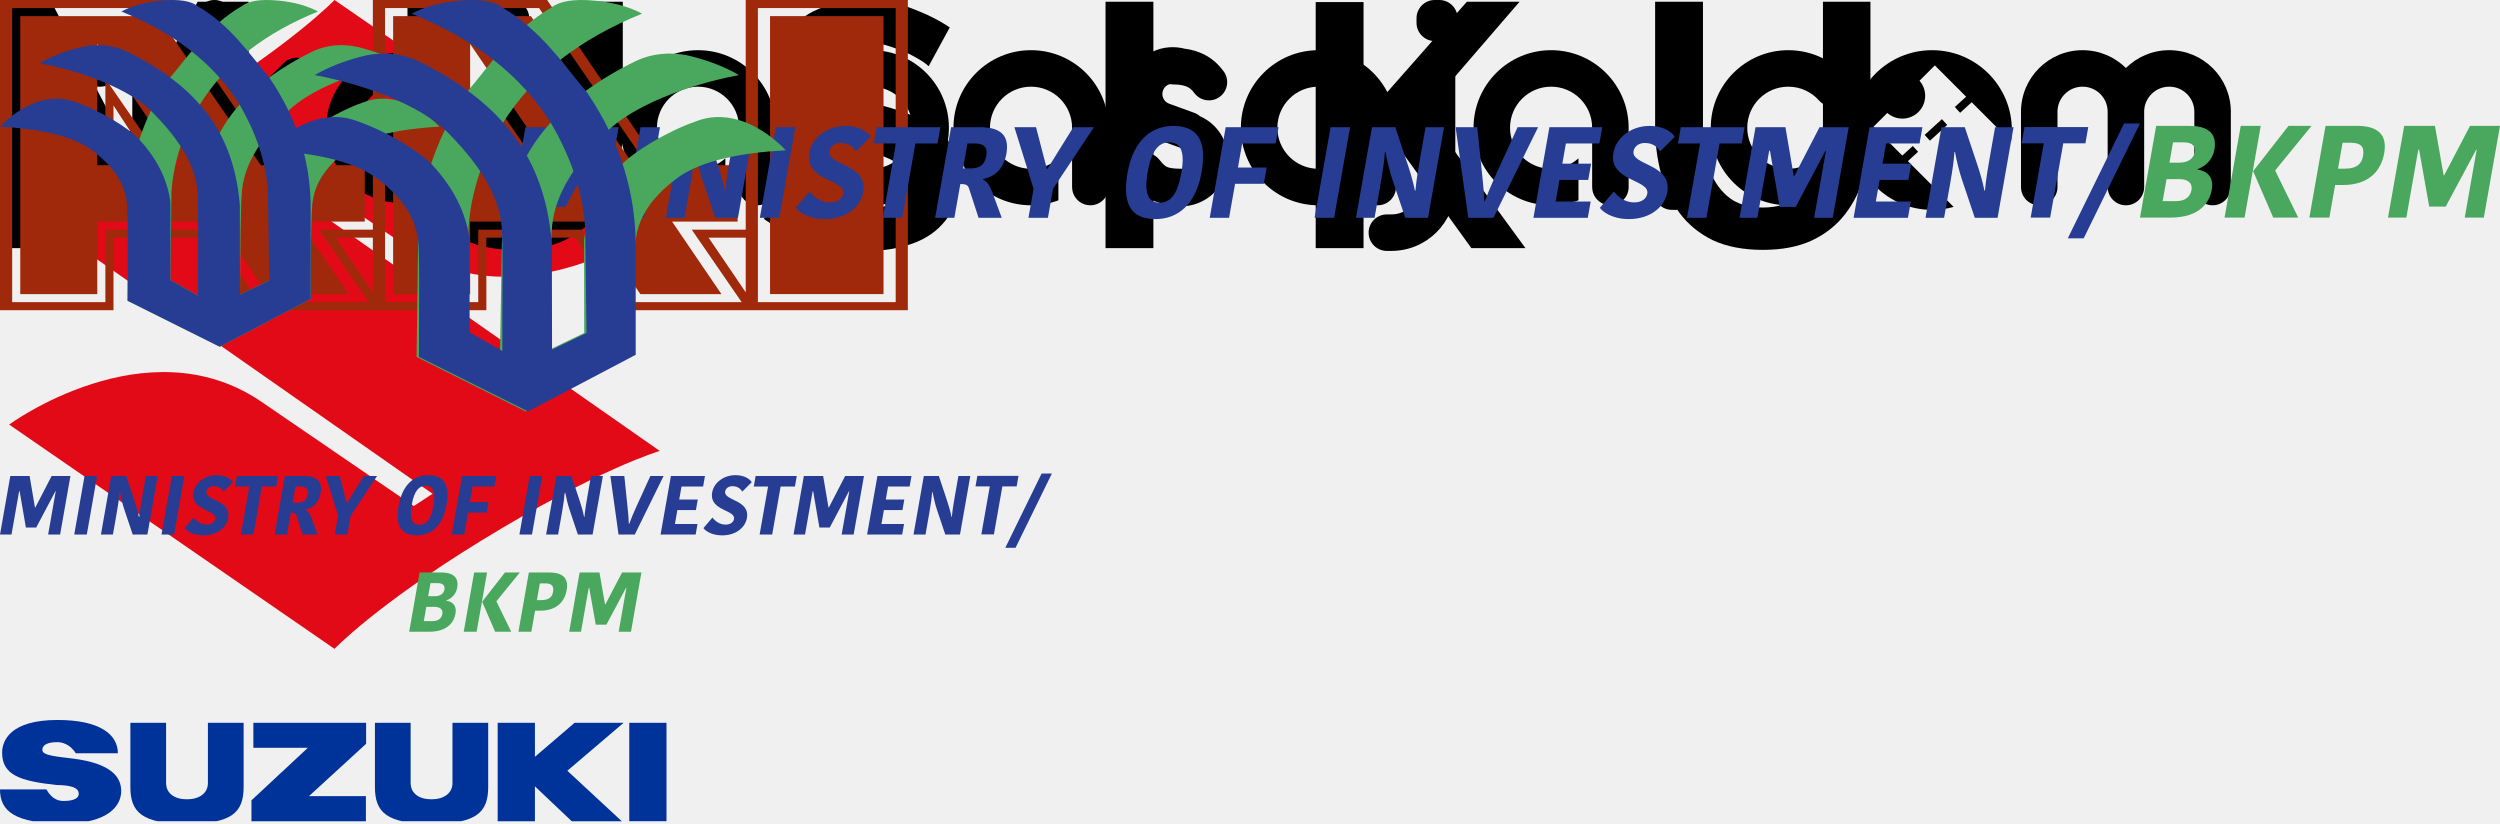
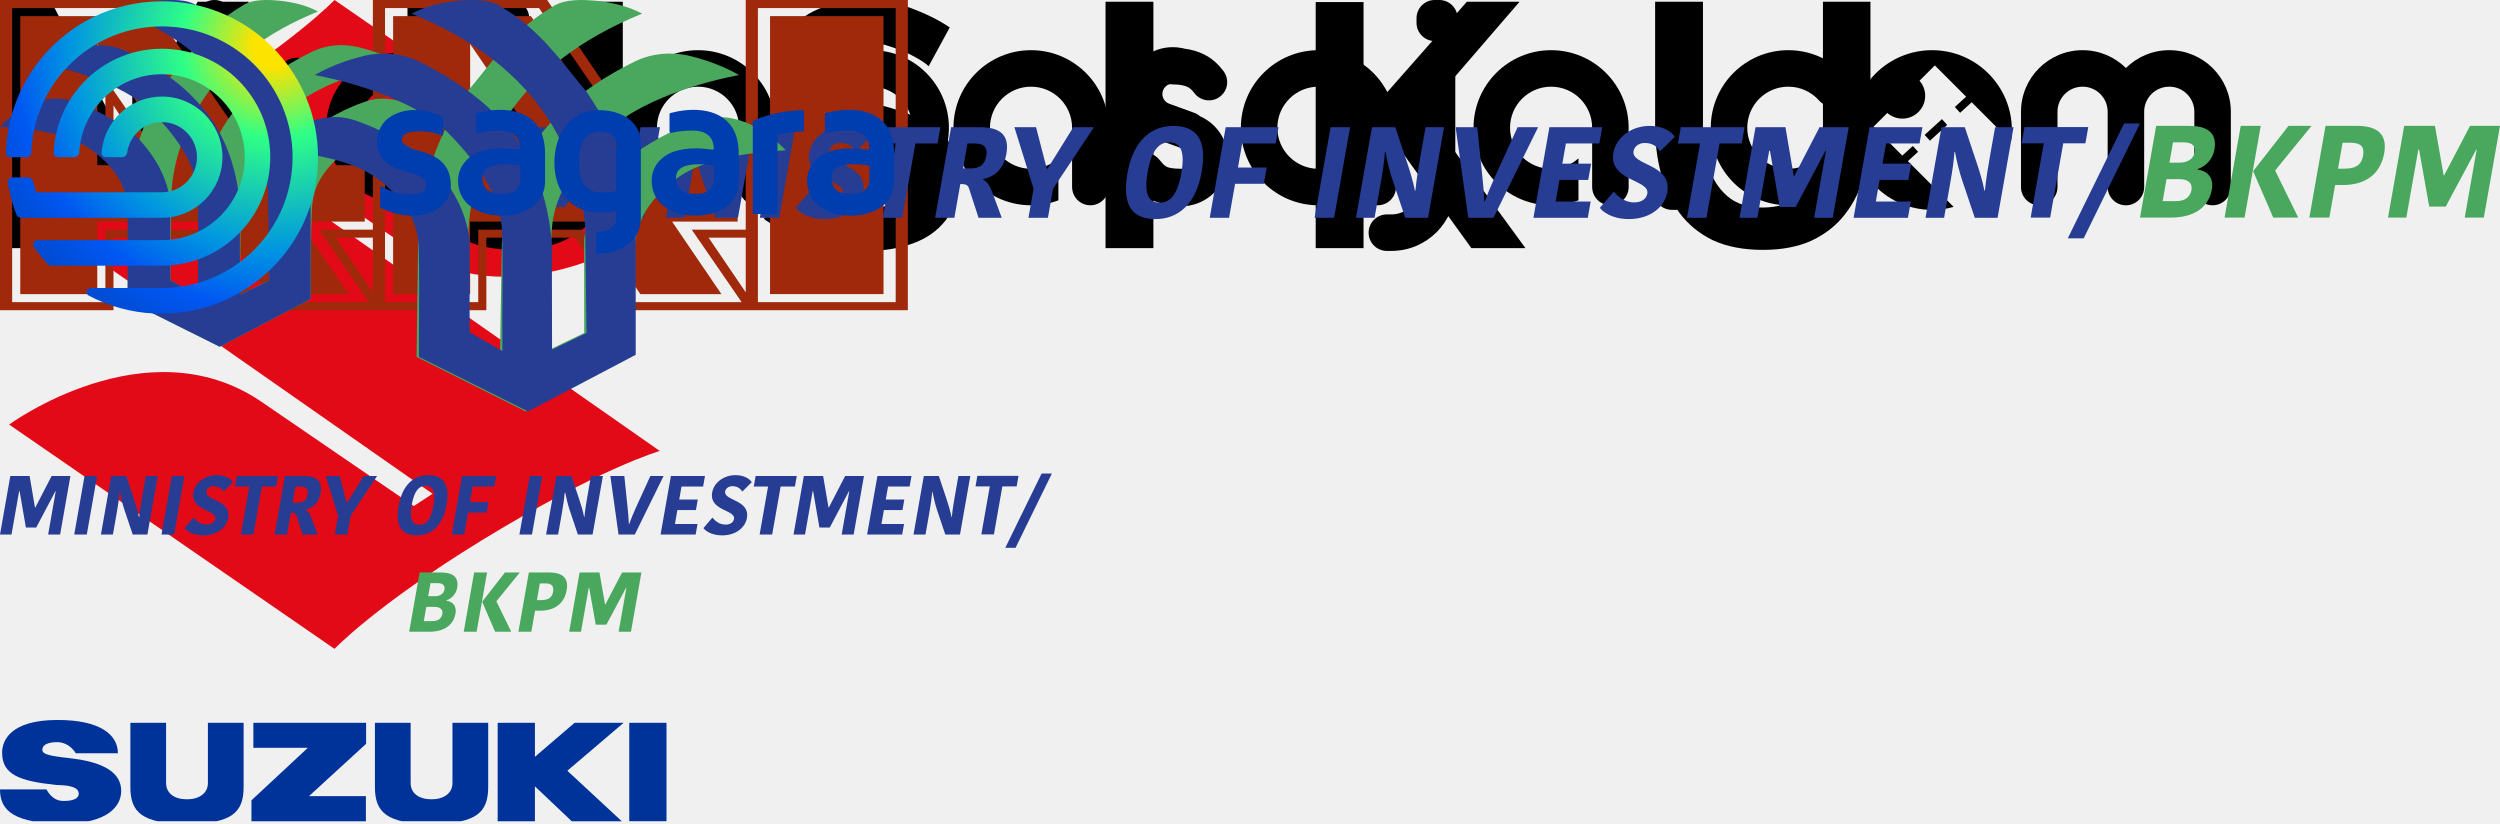
<svg xmlns="http://www.w3.org/2000/svg" fill="black">
  <g id="logo/suzuki" viewBox="0 0 147 180">
    <g clip-path="url(#clip0_868_679)">
      <path d="M144.626 98.849C144.626 98.849 131.294 102.692 105.507 118.498C82.388 132.693 73.322 142.23 73.322 142.23L2 93.064C2 93.064 32.005 71.055 57.077 87.912L90.708 110.924L94.811 108.232L2.014 43.385C2.014 43.385 15.351 39.538 41.124 23.741C64.257 9.542 73.322 5.34058e-05 73.322 5.34058e-05L144.64 49.166C144.64 49.166 114.639 71.175 89.564 54.318L55.932 31.301L51.83 33.988L144.626 98.849Z" fill="#E20A17" />
      <path d="M94.598 180.574C104.481 180.574 107.012 178.056 107.012 172.504V158.44H99.18V171.664C99.18 173.885 97.273 175.208 94.598 175.208C91.81 175.208 90.011 173.878 90.011 171.629V158.44H82.183V172.504C82.183 178.056 84.714 180.574 94.598 180.574Z" fill="#003399" />
      <path d="M136.69 158.44H125.948L117.256 165.888V158.44H109.089V180.022H117.256V172.367L125.329 180.022H136.298L124.359 168.949L136.69 158.44Z" fill="#003399" />
      <path d="M146.098 158.44H137.934V180.022H146.098V158.44Z" fill="#003399" />
      <path d="M80.251 158.44H55.538V163.922H67.475L55.118 175.429V180.022H80.205V174.518H67.722L80.251 163.04V158.44Z" fill="#003399" />
      <path d="M40.987 180.574C50.871 180.574 53.402 178.056 53.402 172.504V158.44H45.572V171.664C45.572 173.885 43.667 175.208 40.987 175.208C38.2 175.208 36.407 173.878 36.407 171.629V158.44H28.578V172.504C28.578 178.056 31.109 180.574 40.987 180.574Z" fill="#003399" />
      <path d="M9.279 164.404C9.279 162.735 11.758 162.68 12.594 162.68C13.432 162.68 15.322 163.015 16.607 165.118H25.84C25.84 161.051 21.976 157.817 12.622 157.817C2.233 157.817 0.464 162.364 0.464 164.976C0.464 169.791 4.204 171.202 12.335 172.067C13.032 172.139 17.262 171.94 17.262 173.969C17.262 175.472 14.884 175.572 14.008 175.572C13.139 175.572 11.512 175.43 10.168 173.043H0C0 177.782 3.203 180.521 13.993 180.521C23.931 180.521 26.569 176.474 26.569 173.397C26.569 170.409 24.513 167.369 16.04 166.288C12.506 165.832 9.279 165.64 9.279 164.404Z" fill="#003399" />
    </g>
    <defs>
      <clipPath id="clip0_868_679">
        <rect width="147" height="180" fill="white" />
      </clipPath>
    </defs>
  </g>
  <g id="logo/musiku" viewBox="0 0 410 55">
    <path d="M44.005 54.391V18.942L30.173 45.339H24.321L10.488 18.942V54.391H0V0.38H11.248L27.209 31.113L43.321 0.38H54.493V54.391H44.005Z" />
    <path d="M112.957 54.772C108.65 54.772 104.977 54.062 101.937 52.642C98.947 51.171 96.515 49.168 94.64 46.632C92.816 44.096 91.474 41.231 90.612 38.036C89.751 34.79 89.32 31.418 89.32 27.918V0.38H99.808V27.918C99.808 30.911 100.214 33.751 101.024 36.438C101.835 39.126 103.203 41.307 105.129 42.981C107.054 44.654 109.638 45.491 112.881 45.491C116.225 45.491 118.86 44.654 120.785 42.981C122.71 41.256 124.078 39.05 124.889 36.362C125.7 33.675 126.105 30.86 126.105 27.918V0.38H136.517V27.918C136.517 31.621 136.061 35.094 135.149 38.34C134.288 41.586 132.895 44.451 130.969 46.936C129.095 49.371 126.663 51.298 123.673 52.718C120.684 54.087 117.112 54.772 112.957 54.772Z" />
    <path d="M203.551 14.53C203.095 14.023 202.133 13.363 200.663 12.552C199.194 11.69 197.42 10.929 195.343 10.27C193.316 9.56 191.214 9.205 189.035 9.205C183.309 9.205 180.447 11.233 180.447 15.29C180.447 16.761 180.903 17.928 181.815 18.79C182.727 19.652 184.095 20.387 185.919 20.996C187.743 21.604 190.023 22.264 192.759 22.974C196.306 23.887 199.371 24.952 201.955 26.169C204.59 27.386 206.591 29.009 207.959 31.037C209.378 33.015 210.087 35.652 210.087 38.949C210.087 42.803 209.15 45.922 207.275 48.306C205.451 50.639 203.019 52.337 199.979 53.403C196.939 54.468 193.646 55 190.099 55C186.045 55 182.017 54.391 178.015 53.174C174.062 51.906 170.541 50.182 167.45 48.001L172.086 38.949C172.542 39.405 173.353 40.014 174.518 40.775C175.684 41.485 177.103 42.22 178.775 42.981C180.447 43.691 182.271 44.299 184.247 44.806C186.223 45.313 188.224 45.567 190.251 45.567C196.027 45.567 198.915 43.716 198.915 40.014C198.915 38.442 198.332 37.174 197.167 36.21C196.002 35.247 194.355 34.435 192.227 33.776C190.15 33.117 187.717 32.381 184.931 31.57C181.485 30.606 178.623 29.541 176.342 28.375C174.113 27.158 172.441 25.662 171.326 23.887C170.212 22.061 169.654 19.753 169.654 16.964C169.654 13.262 170.516 10.168 172.238 7.683C174.012 5.148 176.393 3.246 179.383 1.978C182.372 0.659 185.691 0 189.339 0C193.088 0 196.584 0.609 199.827 1.826C203.07 3.043 205.857 4.438 208.187 6.01L203.551 14.53Z" />
    <path d="M242.334 54.391V0.38H252.822V54.391H242.334Z" />
    <path d="M288.401 54.391V0.456H298.889V26.093L321.538 0.38H333.09L312.418 24.343L334.382 54.391H322.526L305.729 31.113L298.889 38.264V54.391H288.401Z" />
    <path d="M386.439 54.772C382.133 54.772 378.459 54.062 375.419 52.642C372.43 51.171 369.998 49.168 368.123 46.632C366.299 44.096 364.956 41.231 364.095 38.036C363.233 34.79 362.803 31.418 362.803 27.918V0.38H373.291V27.918C373.291 30.911 373.696 33.751 374.507 36.438C375.318 39.126 376.686 41.307 378.611 42.981C380.537 44.654 383.121 45.491 386.363 45.491C389.707 45.491 392.342 44.654 394.268 42.981C396.193 41.256 397.561 39.05 398.372 36.362C399.182 33.675 399.588 30.86 399.588 27.918V0.38H410V27.918C410 31.621 409.544 35.094 408.632 38.34C407.771 41.586 406.377 44.451 404.452 46.936C402.577 49.371 400.145 51.298 397.156 52.718C394.166 54.087 390.594 54.772 386.439 54.772Z" />
  </g>
  <g id="logo/tiketapasaja" viewBox="0 0 489 55">
    <path fill-rule="evenodd" clip-rule="evenodd" d="M443 24.5C443 17.044 449.044 11 456.5 11C460.205 11 463.561 12.492 466 14.908C468.439 12.492 471.795 11 475.5 11C482.956 11 489 17.044 489 24.5V41C489 43.209 487.209 45 485 45C482.791 45 481 43.209 481 41V24.5C481 21.462 478.538 19 475.5 19C472.462 19 470 21.462 470 24.5V41C470 43.209 468.209 45 466 45C463.791 45 462 43.209 462 41V24.5C462 21.462 459.538 19 456.5 19C453.462 19 451 21.462 451 24.5V41C451 43.209 449.209 45 447 45C444.791 45 443 43.209 443 41V24.5Z" />
    <path d="M440.818 31.036C440.938 30.208 441 29.361 441 28.5C441 18.835 433.165 11 423.5 11C413.835 11 406 18.835 406 28.5C406 38.165 413.835 46 423.5 46C425.141 46 426.729 45.774 428.235 45.352L418.202 35.319L420.445 33.271L419.285 32L416.983 34.1L410.666 27.784L413.696 24.753C414.577 25.529 415.734 26 417 26C419.761 26 422 23.762 422 21C422 19.734 421.529 18.578 420.753 17.697L424.116 14.334L430.976 21.194L428.5 23.454L429.66 24.725L432.195 22.413L440.818 31.036Z" />
    <path d="M421.883 29.569L425.668 26.116L426.828 27.387L423.043 30.841L421.883 29.569Z" />
    <path fill-rule="evenodd" clip-rule="evenodd" d="M392 19C387.029 19 383 23.029 383 28C383 32.971 387.029 37 392 37C393.99 37 395.818 36.359 397.305 35.271C397.793 34.915 398.244 34.51 398.65 34.064C400.14 32.432 402.67 32.317 404.301 33.806C405.933 35.295 406.049 37.825 404.56 39.457C403.795 40.295 402.946 41.057 402.028 41.729C399.216 43.785 395.744 45 392 45C382.611 45 375 37.389 375 28C375 18.611 382.611 11 392 11C397.047 11 401.584 13.204 404.692 16.69C406.162 18.339 406.017 20.867 404.368 22.338C402.719 23.808 400.191 23.663 398.721 22.014C397.067 20.159 394.671 19 392 19Z" />
    <path fill-rule="evenodd" clip-rule="evenodd" d="M362.5 41C362.5 38.791 364.291 37 366.5 37H367.5C369.709 37 371.5 38.791 371.5 41V42C371.5 44.209 369.709 46 367.5 46H366.5C364.291 46 362.5 44.209 362.5 42V41Z" />
    <path d="M331 28C331 23.029 335.029 19 340 19C344.971 19 349 23.029 349 28C349 28.5 349 29.5 349 30V41C349 41 349.019 41.72 349.212 42.289C349.749 43.866 351.242 45 353 45C355.209 45 357 43.209 357 41V29C357 28.89 356.996 28.781 356.987 28.674C356.996 28.45 357 28.226 357 28C357 18.611 349.389 11 340 11C330.611 11 323 18.611 323 28C323 37.389 330.611 45 340 45C342.11 45 344.133 44.614 346 43.91V34.709C345.778 34.907 345.546 35.095 345.305 35.271C343.818 36.359 341.99 37 340 37C335.029 37 331 32.971 331 28Z" />
    <path fill-rule="evenodd" clip-rule="evenodd" d="M310.5 4C310.5 1.791 312.291 0 314.5 0H315.5C317.709 0 319.5 1.791 319.5 4V5C319.5 7.209 317.709 9 315.5 9H314.5C312.291 9 310.5 7.209 310.5 5V4Z" />
    <path fill-rule="evenodd" clip-rule="evenodd" d="M315 11C317.209 11 319 12.791 319 15V41C319 48.732 312.732 55 305 55H304C301.791 55 300 53.209 300 51C300 48.791 301.791 47 304 47H305C308.314 47 311 44.314 311 41V15C311 12.791 312.791 11 315 11Z" />
    <path d="M280 28C280 23.029 284.029 19 289 19C293.971 19 298 23.029 298 28C298 28.5 298 29.5 298 30V41C298 41 298.019 41.72 298.212 42.289C298.749 43.866 300.242 45 302 45C304.209 45 306 43.209 306 41V29C306 28.89 305.996 28.781 305.987 28.674C305.996 28.45 306 28.226 306 28C306 18.611 298.389 11 289 11C279.611 11 272 18.611 272 28C272 37.389 279.611 45 289 45C291.11 45 293.133 44.614 295 43.91V34.709C294.778 34.907 294.546 35.095 294.305 35.271C292.818 36.359 290.99 37 289 37C284.029 37 280 32.971 280 28Z" />
    <path fill-rule="evenodd" clip-rule="evenodd" d="M256.36 18.449C255.717 18.657 255.179 19.149 254.931 19.82C254.497 20.997 255.102 22.302 256.281 22.731L261.781 24.733C262.262 24.908 262.69 25.166 263.053 25.485C267.996 27.663 270.455 33.344 268.558 38.486C266.846 43.124 262.082 45.895 257.204 45.088L256.348 44.947C256.121 44.909 255.902 44.853 255.692 44.781C254.509 44.603 253.398 44.297 252.35 43.8C250.33 42.843 248.993 41.391 247.873 39.986C246.495 38.259 246.779 35.742 248.506 34.365C250.233 32.987 252.75 33.271 254.127 34.998C255.007 36.101 255.42 36.403 255.775 36.571C256.176 36.76 256.98 36.996 258.993 36.992C259.249 36.992 259.5 37.015 259.743 37.061C260.334 36.824 260.82 36.347 261.053 35.716C261.496 34.515 260.878 33.183 259.675 32.745L254.219 30.759C253.741 30.585 253.316 30.329 252.955 30.013C248.002 27.861 245.531 22.185 247.426 17.05C249.152 12.374 253.987 9.614 258.891 10.505L259.216 10.565C259.356 10.59 259.493 10.623 259.626 10.662C261.214 10.87 262.635 11.283 263.914 11.922C265.888 12.909 267.21 14.28 268.2 15.6C269.525 17.367 269.167 19.875 267.4 21.2C265.633 22.526 263.125 22.167 261.8 20.4C261.29 19.72 260.862 19.341 260.336 19.078C259.783 18.801 258.809 18.5 257 18.5C256.782 18.5 256.568 18.483 256.36 18.449Z" />
    <path d="M217 28C217 23.029 221.029 19 226 19C230.971 19 235 23.029 235 28C235 28.5 235 29.5 235 30V41C235 41 235.019 41.72 235.212 42.289C235.749 43.866 237.242 45 239 45C241.209 45 243 43.209 243 41V29C243 28.89 242.996 28.781 242.987 28.674C242.996 28.45 243 28.226 243 28C243 18.611 235.389 11 226 11C216.611 11 209 18.611 209 28C209 37.389 216.611 45 226 45C228.11 45 230.133 44.614 232 43.91V34.709C231.778 34.907 231.546 35.095 231.305 35.271C229.818 36.359 227.99 37 226 37C221.029 37 217 32.971 217 28Z" />
    <path fill-rule="evenodd" clip-rule="evenodd" d="M182 28C182 23.029 186.029 19 191 19C195.971 19 200 23.029 200 28C200 32.971 195.971 37 191 37H184V45H191C200.389 45 208 37.389 208 28C208 18.611 200.389 11 191 11C181.611 11 174 18.611 174 28L174 51C174 53.209 175.791 55 178 55C180.209 55 182 53.209 182 51L182 28Z" />
    <path d="M144 28C144 23.029 148.029 19 153 19C157.971 19 162 23.029 162 28C162 28.5 162 29.5 162 30V41C162 41 162.019 41.72 162.212 42.289C162.749 43.866 164.242 45 166 45C168.209 45 170 43.209 170 41V29C170 28.89 169.996 28.781 169.987 28.674C169.996 28.45 170 28.226 170 28C170 18.611 162.389 11 153 11C143.611 11 136 18.611 136 28C136 37.389 143.611 45 153 45C155.11 45 157.133 44.614 159 43.91V34.709C158.778 34.907 158.546 35.095 158.305 35.271C156.818 36.359 154.99 37 153 37C148.029 37 144 32.971 144 28Z" />
    <path fill-rule="evenodd" clip-rule="evenodd" d="M112 0C114.209 0 116 1.791 116 4V11L130 11C132.209 11 134 12.791 134 15C134 17.209 132.209 19 130 19H116L116 27C116 32.523 120.477 37 126 37H131C133.209 37 135 38.791 135 41C135 43.209 133.209 45 131 45H126C116.059 45 108 36.941 108 27V4C108 1.791 109.791 0 112 0Z" />
    <path fill-rule="evenodd" clip-rule="evenodd" d="M79.165 31.5H101C102.933 31.5 104.5 29.933 104.5 28C104.5 18.887 97.113 11.5 88 11.5C78.887 11.5 71.5 18.887 71.5 28C71.5 37.113 78.887 44.5 88 44.5C92.679 44.5 96.908 42.548 99.906 39.423C101.245 38.029 101.199 35.813 99.804 34.475C98.41 33.136 96.194 33.182 94.856 34.577C93.122 36.383 90.695 37.5 88 37.5C83.989 37.5 80.559 35.015 79.165 31.5ZM88 18.5C83.989 18.5 80.559 20.985 79.165 24.5H96.835C95.441 20.985 92.011 18.5 88 18.5Z" />
    <path d="M51 4C51 1.791 49.209 0 47 0C44.791 0 43 1.791 43 4V41C43 43.209 44.791 45 47 45C49.209 45 51 43.209 51 41V36.243C51.17 36.12 51.332 35.981 51.485 35.828L53.5 33.814L63.515 43.828C65.077 45.391 67.609 45.391 69.172 43.828C70.734 42.266 70.734 39.734 69.172 38.172L59.157 28.157L67.828 19.485C69.391 17.923 69.391 15.39 67.828 13.828C66.266 12.266 63.734 12.266 62.172 13.828L51 25L51 4Z" />
    <path fill-rule="evenodd" clip-rule="evenodd" d="M33 12C35.209 12 37 13.791 37 16V41C37 43.209 35.209 45 33 45C30.791 45 29 43.209 29 41V16C29 13.791 30.791 12 33 12Z" />
    <path fill-rule="evenodd" clip-rule="evenodd" d="M29 4C29 1.791 30.791 0 33 0H34C36.209 0 38 1.791 38 4V5C38 7.209 36.209 9 34 9H33C30.791 9 29 7.209 29 5V4Z" />
    <path fill-rule="evenodd" clip-rule="evenodd" d="M4 0C6.209 0 8 1.791 8 4V11L22 11C24.209 11 26 12.791 26 15C26 17.209 24.209 19 22 19H8L8 27C8 32.523 12.477 37 18 37H23C25.209 37 27 38.791 27 41C27 43.209 25.209 45 23 45H18C8.059 45 0 36.941 0 27V4C0 1.791 1.791 0 4 0Z" />
  </g>
  <g id="logo/aai" viewBox="0 0 199 68">
    <path fill-rule="evenodd" clip-rule="evenodd" d="M34.952 34.442H23.098V17.238L34.952 34.442ZM31.082 32.675H24.875V23.114L31.082 32.675Z" fill="#9F290A" />
    <path fill-rule="evenodd" clip-rule="evenodd" d="M4.442 3.532H34.647L57.171 36.208H79.955V48.571H65.584L76.402 64.468H58.634L47.816 48.571H21.321V64.468H4.442V3.532ZM39.403 36.208L21.321 9.637V36.208H39.403Z" fill="#9F290A" />
    <path fill-rule="evenodd" clip-rule="evenodd" d="M104.83 34.442H116.684L104.83 17.238V34.442ZM106.607 32.675H112.814L106.607 23.114V32.675Z" fill="#9F290A" />
    <path fill-rule="evenodd" clip-rule="evenodd" d="M116.379 3.532H86.174V64.468H103.054V48.571H129.549L140.366 64.468H158.134L147.316 48.571H161.688V36.208H138.903L116.379 3.532ZM103.054 9.637L121.135 36.208H103.054V9.637Z" fill="#9F290A" />
    <path d="M168.795 3.532H193.67V64.468H168.795V3.532Z" fill="#9F290A" />
    <path fill-rule="evenodd" clip-rule="evenodd" d="M0 0H38.201L60.399 32.675H81.732V0H119.933L142.131 32.675H163.464V0H199V68H136.812L126.013 52.104H106.607V68H55.08L44.281 52.104H24.875V68H0V0ZM81.732 64.077V52.104H73.598L81.732 64.077ZM81.732 50.338V34.442H58.938L36.424 1.766H2.665V66.234H23.098V50.338H45.904L56.857 66.234H80.844L69.891 50.338H81.732ZM163.464 52.104V64.077L155.33 52.104H163.464ZM163.464 34.442V50.338H151.623L162.576 66.234H138.589L127.637 50.338H104.83V66.234H84.397V1.766H118.156L140.67 34.442H163.464ZM196.335 1.766H166.129V66.234H196.335V1.766Z" fill="#9F290A" />
  </g>
  <g id="logo/bkpm" viewBox="0 0 548 76">
    <path fill-rule="evenodd" clip-rule="evenodd" d="M96.32 27.756C87.77 28.23 80.885 29.684 76.543 32.648C71.978 35.938 69.147 39.695 68.563 44.066C68.172 45.41 68.09 58.12 68.093 65.537L48.158 76L27.962 65.925L28.227 46.292C28.086 36.175 30.88 26.412 37.233 17.087C41.644 11.86 45.797 5.536 52.929 1.386C54.436 0.213 57.058 -0.25 61.005 0.13C64.65 0.477 67.458 1.327 69.71 2.521C58.479 7.077 49.528 13.643 43.754 23.009C40.295 28.971 38.033 35.273 37.587 42.086L37.346 61.39L43.411 64.838L43.748 45.036C44.469 35.684 47.599 28.419 52.548 22.916C56.121 18.683 61.836 14.522 68.573 11.259C71.443 9.894 74.978 9.489 78.534 10.326C82.007 11.173 85.031 12.364 87.653 13.859C77.291 15.842 67.969 19.756 63.329 24.168C57.761 29.729 53.705 35.448 53.08 41.523C52.713 44.062 52.664 56.803 52.606 64.573L58.994 61.51L58.97 44.274C59.66 38.998 62.186 34.487 65.886 30.456C68.004 28.154 74.309 24.264 79.522 22.477C85.783 19.938 92.109 23.41 96.32 27.756" fill="#49A85E" />
    <path fill-rule="evenodd" clip-rule="evenodd" d="M0 27.756C8.546 28.23 15.435 29.684 19.777 32.648C24.342 35.938 27.173 39.695 27.757 44.066C28.148 45.41 27.966 58.508 27.962 65.925L48.158 76L68.093 65.537V46.292C68.234 36.175 65.436 26.412 59.087 17.087C54.676 11.86 50.52 5.536 43.391 1.386C41.884 0.213 39.262 -0.25 35.315 0.13C31.67 0.477 28.862 1.327 26.61 2.521C37.837 7.077 46.792 13.643 52.565 23.009C56.025 28.971 58.287 35.273 58.733 42.086L58.994 61.51L52.606 64.573L52.572 45.036C51.851 35.684 48.721 28.419 43.772 22.916C40.199 18.683 34.484 14.522 27.746 11.259C24.877 9.894 21.338 9.489 17.786 10.326C14.312 11.173 11.289 12.364 8.666 13.859C19.028 15.842 28.351 19.756 32.991 24.168C38.558 29.729 42.615 35.448 43.24 41.523C43.607 44.062 43.353 57.064 43.411 64.838L37.347 61.39V44.274C36.66 38.998 34.134 34.487 30.434 30.456C28.316 28.154 22.011 24.264 16.797 22.477C10.537 19.938 4.211 23.41 0 27.756" fill="#263D93" />
    <path d="M123.667 38.59L129.211 27.884H135.602L132.099 47.738H128.025L130.618 33.039H130.507C128.331 37.146 126.155 41.252 123.979 45.359H120.463L118.34 33.039H118.172L115.579 47.738H111.672L115.175 27.884H121.733L123.555 38.59H123.667Z" fill="#263D93" />
    <path d="M140.4 27.884H144.669L141.167 47.738H136.898L140.4 27.884Z" fill="#263D93" />
    <path d="M152.309 33.294C152.155 35.277 151.969 36.806 151.364 40.233L150.04 47.738H145.966L149.469 27.884H154.575L157.187 35.701C157.829 37.599 158.5 39.808 158.875 41.791H158.987C159.253 39.015 159.738 36.268 160.108 34.172L161.217 27.884H165.263L161.761 47.738H156.766L153.947 39.355C153.31 37.429 152.846 35.475 152.421 33.294H152.309Z" fill="#263D93" />
    <path d="M170.062 27.884H174.332L170.829 47.738H166.559L170.062 27.884Z" fill="#263D93" />
    <path d="M184.823 42.443C185.377 39.298 176.289 39.723 177.393 33.464C177.972 30.179 181.273 27.601 185.32 27.601C188.585 27.601 190.352 29.131 190.844 29.98L187.628 33.181C187.259 32.586 186.362 31.34 184.297 31.34C182.902 31.34 181.981 32.133 181.806 33.124C181.242 36.324 190.312 35.843 189.198 42.159C188.673 45.133 185.736 48.021 180.769 48.021C177.001 48.021 174.957 46.322 174.422 45.557L177.479 41.989C178.167 42.839 179.599 44.368 181.971 44.368C183.673 44.368 184.638 43.49 184.823 42.443Z" fill="#263D93" />
    <path d="M196.388 31.453H191.532L192.162 27.884H206.142L205.513 31.453H200.657L197.784 47.738H193.515L196.388 31.453Z" fill="#263D93" />
    <path d="M211.106 36.919H212.724C214.984 36.919 215.885 35.928 216.209 34.087C216.529 32.274 215.614 31.453 213.744 31.453H212.07L211.106 36.919ZM214.848 27.884C219.174 27.884 221.334 29.555 220.6 33.719C219.99 37.174 217.863 38.789 215.495 39.242L215.475 39.355C216.418 39.865 216.93 40.601 217.556 42.272L219.578 47.738H214.499L212.4 41.281C212.163 40.573 211.673 40.346 210.78 40.346H210.501L209.197 47.738H204.983L208.485 27.884H214.848Z" fill="#263D93" />
    <path d="M230.83 41.366L229.707 47.738H225.437L226.561 41.366L222.354 27.884H227.098L229.474 37.033H229.586L235.274 27.884H239.795L230.83 41.366Z" fill="#263D93" />
    <path d="M254.205 44.425C256.437 44.425 258.089 42.81 258.953 37.91C259.828 32.954 258.659 31.198 256.287 31.198C254.194 31.198 252.445 32.727 251.576 37.656C250.691 42.669 251.833 44.425 254.205 44.425ZM253.319 48.021C248.436 48.021 245.836 45.359 247.145 37.939C248.419 30.716 252.429 27.601 257.172 27.601C262.028 27.601 264.702 30.32 263.398 37.712C262.123 44.934 258.091 48.021 253.319 48.021Z" fill="#263D93" />
    <path d="M265.172 47.738L268.674 27.884H280.255L279.625 31.453H272.287L271.357 36.721H277.664L277.034 40.289H270.728L269.414 47.738H265.172Z" fill="#263D93" />
    <path d="M291.667 27.884H295.937L292.434 47.738H288.164L291.667 27.884Z" fill="#263D93" />
    <path d="M303.576 33.294C303.422 35.277 303.236 36.806 302.631 40.233L301.307 47.738H297.233L300.736 27.884H305.843L308.454 35.701C309.096 37.599 309.767 39.808 310.143 41.791H310.254C310.52 39.015 311.005 36.268 311.375 34.172L312.484 27.884H316.531L313.028 47.738H308.033L305.214 39.355C304.577 37.429 304.113 35.475 303.688 33.294H303.576Z" fill="#263D93" />
    <path d="M319.069 27.884H323.813L324.927 38.647C325.105 40.488 325.298 42.244 325.354 44.141H325.465C326.153 42.3 326.881 40.544 327.751 38.619L332.659 27.884H337.152L327.37 47.738H321.845L319.069 27.884Z" fill="#263D93" />
    <path d="M336.131 47.738L339.634 27.884H351.215L350.585 31.453H343.246L342.466 35.872H348.772L348.143 39.44H341.837L341.003 44.17H348.676L348.047 47.738H336.131Z" fill="#263D93" />
    <path d="M361.091 42.443C361.646 39.298 352.557 39.723 353.661 33.464C354.241 30.179 357.542 27.601 361.588 27.601C364.853 27.601 366.621 29.131 367.112 29.98L363.897 33.181C363.527 32.586 362.631 31.34 360.566 31.34C359.171 31.34 358.249 32.133 358.075 33.124C357.51 36.324 366.581 35.843 365.466 42.159C364.942 45.133 362.004 48.021 357.037 48.021C353.27 48.021 351.226 46.322 350.691 45.557L353.748 41.989C354.436 42.839 355.868 44.368 358.24 44.368C359.942 44.368 360.906 43.49 361.091 42.443Z" fill="#263D93" />
    <path d="M372.656 31.453H367.801L368.431 27.884H382.411L381.782 31.453H376.926L374.053 47.738H369.784L372.656 31.453Z" fill="#263D93" />
    <path d="M393.302 38.59L398.845 27.884H405.239L401.736 47.738H397.66L400.253 33.039H400.143C397.966 37.146 395.789 41.252 393.616 45.359H390.099L387.975 33.039H387.807L385.214 47.738H381.308L384.81 27.884H391.368L393.192 38.59H393.302Z" fill="#263D93" />
    <path d="M406.31 47.738L409.813 27.884H421.393L420.761 31.453H413.426L412.645 35.872H418.949L418.321 39.44H412.014L411.182 44.17H418.855L418.223 47.738H406.31Z" fill="#263D93" />
    <path d="M428.419 33.294C428.262 35.277 428.077 36.806 427.473 40.233L426.147 47.738H422.076L425.579 27.884H430.682L433.295 35.701C433.938 37.599 434.609 39.808 434.985 41.791H435.095C435.362 39.015 435.845 36.268 436.217 34.172L437.327 27.884H441.372L437.869 47.738H432.875L430.055 39.355C429.419 37.429 428.956 35.475 428.529 33.294H428.419Z" fill="#263D93" />
    <path d="M447.997 31.414H443.141L443.772 27.846H457.749L457.122 31.414H452.265L449.394 47.699H445.122L447.997 31.414Z" fill="#263D93" />
    <path d="M469.086 27.063L456.745 52.241H453.258L465.595 27.063H469.086Z" fill="#263D93" />
    <path d="M478.68 31.206H476.328L475.544 35.652H477.724C479.847 35.652 480.871 34.562 481.074 33.415C481.291 32.182 480.746 31.206 478.68 31.206ZM480.363 41.675C480.671 39.926 479.325 39.266 477.689 39.266H474.906L474.056 44.085H477.069C479.278 44.085 480.161 42.823 480.363 41.675ZM484.835 41.532C484.374 44.142 482.428 47.699 475.743 47.699H469.086L472.633 27.592H479.834C483.392 27.592 486.111 28.768 485.398 32.812C484.998 35.078 483.339 36.513 481.722 37.058L481.702 37.172C483.584 37.402 485.336 38.693 484.835 41.532Z" fill="#49A85E" />
    <path d="M501.638 27.592H506.688L498.708 37.373L503.773 47.699H498.292L493.91 37.574L493.93 37.459L501.638 27.592ZM492.009 47.699H487.619L491.166 27.592H495.556L492.009 47.699Z" fill="#49A85E" />
    <path d="M513.493 31.292L512.491 36.971H513.926C516.852 36.971 517.706 35.709 517.979 34.161C518.329 32.182 517.51 31.292 515.272 31.292H513.493ZM522.619 33.558C521.956 37.316 519.405 40.557 513.523 40.557H511.859L510.599 47.699H506.21L509.756 27.592H516.642C520.716 27.592 523.403 29.112 522.619 33.558Z" fill="#49A85E" />
    <path d="M535.759 38.434L541.43 27.592H548L544.454 47.699H540.265L542.89 32.812H542.776C540.55 36.971 538.325 41.13 536.099 45.29H532.484L530.266 32.812H530.094L527.469 47.699H523.452L526.999 27.592H533.741L535.644 38.434H535.759Z" fill="#49A85E" />
  </g>
  <g id="logo/bkpm-square" viewBox="0 0 231 139">
    <g clip-path="url(#clip0_2772_4742)">
      <path fill-rule="evenodd" clip-rule="evenodd" d="M172.254 32.938C162.13 33.5 153.978 35.226 148.837 38.743C143.432 42.647 140.078 47.106 139.388 52.291C138.925 53.888 138.826 68.971 138.832 77.772L115.226 90.188L91.312 78.232L91.626 54.934C91.46 42.928 94.767 31.343 102.29 20.277C107.513 14.074 112.429 6.571 120.875 1.645C122.66 0.253 125.765 -0.297 130.439 0.154C134.755 0.566 138.078 1.575 140.745 2.992C127.447 8.398 116.847 16.19 110.011 27.306C105.915 34.381 103.236 41.859 102.709 49.944L102.425 72.852L109.606 76.944L110.004 53.445C110.857 42.347 114.564 33.726 120.424 27.195C124.655 22.172 131.422 17.234 139.4 13.362C142.797 11.742 146.984 11.262 151.194 12.255C155.307 13.26 158.887 14.673 161.993 16.448C149.723 18.801 138.685 23.445 133.189 28.682C126.597 35.28 121.794 42.067 121.055 49.276C120.619 52.289 120.563 67.409 120.494 76.629L128.057 72.994L128.029 52.541C128.846 46.28 131.836 40.927 136.218 36.143C138.725 33.411 146.191 28.795 152.364 26.674C159.778 23.661 167.269 27.782 172.254 32.94" fill="#49A85E" />
      <path fill-rule="evenodd" clip-rule="evenodd" d="M58.718 32.938C68.839 33.5 76.995 35.226 82.137 38.743C87.541 42.647 90.894 47.106 91.586 52.291C92.048 53.888 91.833 69.431 91.828 78.232L115.742 90.188L139.347 77.772V54.934C139.514 42.928 136.201 31.343 128.682 20.277C123.459 14.074 118.538 6.571 110.097 1.645C108.314 0.253 105.208 -0.297 100.535 0.154C96.219 0.566 92.894 1.575 90.227 2.992C103.522 8.398 114.126 16.19 120.961 27.305C125.058 34.38 127.736 41.858 128.264 49.943L128.572 72.993L121.01 76.628L120.968 53.444C120.116 42.346 116.409 33.725 110.548 27.194C106.318 22.171 99.551 17.233 91.572 13.361C88.175 11.741 83.985 11.261 79.778 12.254C75.665 13.259 72.086 14.672 68.981 16.446C81.251 18.8 92.289 23.444 97.783 28.681C104.376 35.279 109.179 42.066 109.919 49.275C110.353 52.288 110.052 67.716 110.121 76.943L102.94 72.851V52.539C102.128 46.279 99.136 40.925 94.756 36.142C92.248 33.41 84.781 28.794 78.608 26.673C71.195 23.66 63.705 27.779 58.718 32.938Z" fill="#263D93" />
      <path d="M7.737 111.258L11.315 104.337H15.437L13.177 117.172H10.549L12.222 107.669H12.15L7.939 115.634H5.671L4.301 107.669H4.193L2.52 117.173H0L2.26 104.337H6.49L7.666 111.258H7.737ZM18.532 104.337H21.286L19.026 117.172H16.273L18.532 104.337ZM26.215 107.834C26.115 109.116 25.995 110.105 25.605 112.321L24.751 117.172H22.123L24.383 104.337H27.677L29.361 109.39C29.776 110.617 30.208 112.046 30.451 113.328H30.523C30.695 111.533 31.007 109.757 31.246 108.402L31.961 104.337H34.572L32.312 117.172H29.09L27.271 111.753C26.86 110.508 26.561 109.244 26.287 107.834H26.215ZM37.667 104.337H40.421L38.162 117.172H35.407L37.667 104.337ZM47.189 113.749C47.547 111.716 41.684 111.991 42.396 107.944C42.77 105.82 44.9 104.154 47.51 104.154C49.616 104.154 50.756 105.143 51.074 105.692L48.999 107.761C48.761 107.377 48.183 106.571 46.85 106.571C45.95 106.571 45.356 107.084 45.243 107.724C44.879 109.793 50.731 109.483 50.011 113.566C49.673 115.488 47.778 117.355 44.574 117.355C42.144 117.355 40.825 116.257 40.48 115.762L42.452 113.456C42.896 114.005 43.82 114.994 45.35 114.994C46.448 114.994 47.07 114.426 47.189 113.749ZM54.65 106.644H51.517L51.924 104.337H60.942L60.536 106.645H57.404L55.55 117.172H52.796L54.65 106.644ZM64.144 110.179H65.188C66.646 110.179 67.227 109.537 67.436 108.347C67.643 107.175 67.052 106.644 65.846 106.644H64.766L64.144 110.179ZM66.558 104.337C69.348 104.337 70.743 105.417 70.269 108.109C69.876 110.343 68.503 111.387 66.976 111.68L66.963 111.753C67.571 112.082 67.901 112.558 68.305 113.639L69.609 117.172H66.333L64.979 112.998C64.826 112.54 64.51 112.393 63.934 112.393H63.754L62.913 117.172H60.194L62.454 104.337H66.558ZM76.869 113.053L76.144 117.172H73.389L74.114 113.053L71.4 104.337H74.461L75.994 110.252H76.066L79.735 104.337H82.651L76.869 113.053ZM91.948 115.031C93.387 115.031 94.453 113.986 95.011 110.819C95.575 107.614 94.821 106.479 93.29 106.479C91.941 106.479 90.812 107.468 90.251 110.654C89.681 113.895 90.417 115.031 91.948 115.031ZM91.376 117.355C88.226 117.355 86.548 115.634 87.393 110.837C88.215 106.168 90.802 104.154 93.862 104.154C96.994 104.154 98.719 105.912 97.877 110.691C97.055 115.36 94.454 117.355 91.376 117.355ZM99.022 117.172L101.282 104.337H108.752L108.346 106.645H103.612L103.012 110.05H107.081L106.674 112.357H102.606L101.759 117.172H99.022ZM116.114 104.337H118.869L116.609 117.172H113.855L116.114 104.337ZM123.797 107.834C123.698 109.116 123.578 110.105 123.188 112.321L122.334 117.172H119.706L121.965 104.337H125.259L126.944 109.39C127.358 110.617 127.791 112.046 128.033 113.328H128.105C128.277 111.533 128.59 109.757 128.828 108.402L129.544 104.337H132.154L129.895 117.172H126.673L124.854 111.753C124.443 110.508 124.143 109.244 123.87 107.834H123.797ZM133.792 104.337H136.851L137.571 111.295C137.685 112.485 137.81 113.621 137.846 114.847H137.918C138.368 113.641 138.86 112.45 139.392 111.277L142.559 104.337H145.456L139.147 117.172H135.583L133.792 104.337ZM144.798 117.172L147.058 104.337H154.529L154.122 106.645H149.388L148.885 109.501H152.953L152.547 111.808H148.479L147.941 114.866H152.891L152.485 117.172H144.798ZM160.9 113.749C161.257 111.716 155.395 111.991 156.106 107.944C156.481 105.82 158.61 104.154 161.221 104.154C163.327 104.154 164.467 105.143 164.784 105.692L162.71 107.761C162.471 107.377 161.893 106.571 160.561 106.571C159.661 106.571 159.066 107.084 158.954 107.724C158.59 109.793 164.441 109.483 163.722 113.566C163.384 115.488 161.489 117.355 158.285 117.355C155.854 117.355 154.535 116.257 154.191 115.762L156.162 113.456C156.606 114.005 157.53 114.994 159.06 114.994C160.158 114.994 160.781 114.426 160.9 113.749ZM168.36 106.644H165.228L165.635 104.337H174.653L174.248 106.645H171.115L169.262 117.172H166.507L168.36 106.644ZM181.679 111.258L185.255 104.337H189.38L187.12 117.172H184.491L186.163 107.669H186.092C184.688 110.325 183.284 112.979 181.882 115.634H179.613L178.243 107.669H178.135L176.462 117.173H173.942L176.201 104.337H180.432L181.608 111.258H181.679ZM190.07 117.172L192.331 104.337H199.801L199.393 106.645H194.661L194.157 109.501H198.224L197.819 111.808H193.75L193.213 114.866H198.163L197.756 117.172H190.07ZM204.333 107.834C204.232 109.116 204.112 110.105 203.723 112.321L202.868 117.172H200.241L202.501 104.337H205.793L207.479 109.39C207.894 110.617 208.326 112.046 208.569 113.328H208.64C208.812 111.533 209.123 109.757 209.363 108.402L210.08 104.337H212.689L210.429 117.172H207.208L205.388 111.753C204.978 110.508 204.68 109.244 204.403 107.834H204.333ZM216.963 106.619H213.83L214.238 104.311H223.254L222.849 106.619H219.716L217.864 117.147H215.108L216.963 106.619ZM230.568 103.806L222.606 120.084H220.357L228.315 103.806H230.568Z" fill="#263D93" />
      <path d="M95.879 127.819H94.362L93.856 130.694H95.262C96.632 130.694 97.292 129.989 97.423 129.247C97.563 128.45 97.212 127.819 95.879 127.819ZM96.965 134.588C97.163 133.457 96.295 133.03 95.24 133.03H93.445L92.896 136.146H94.84C96.264 136.146 96.834 135.33 96.965 134.588ZM99.849 134.495C99.553 136.182 98.296 138.482 93.984 138.482H89.69L91.978 125.483H96.623C98.918 125.483 100.673 126.243 100.213 128.858C99.955 130.323 98.885 131.25 97.841 131.603L97.829 131.676C99.042 131.825 100.173 132.659 99.849 134.495ZM110.69 125.483H113.947L108.8 131.806L112.067 138.482H108.531L105.704 131.936L105.717 131.862L110.69 125.483ZM104.478 138.483H101.646L103.934 125.483H106.766L104.478 138.483ZM118.337 127.875L117.691 131.547H118.617C120.505 131.547 121.055 130.73 121.231 129.73C121.456 128.45 120.928 127.875 119.484 127.875H118.337ZM124.224 129.34C123.797 131.769 122.151 133.865 118.357 133.865H117.283L116.47 138.482H113.638L115.927 125.483H120.368C122.997 125.483 124.73 126.465 124.224 129.34ZM132.7 132.492L136.359 125.483H140.597L138.31 138.483H135.607L137.301 128.859H137.227L132.92 136.925H130.588L129.157 128.859H129.046L127.353 138.483H124.762L127.049 125.483H131.399L132.627 132.493L132.7 132.492Z" fill="#49A85E" />
    </g>
    <defs>
      <clipPath id="clip0_2772_4742">
        <rect width="231" height="139" fill="white" />
      </clipPath>
    </defs>
  </g>
+   <g id="logo/sagara" viewBox="0 0 196 69">
+     <g fill="#003DAE">
+       <path d="M85.07 25.947c3.356-2.549 8.38-2.265 11.943-.285a.265.265 0 0 1 .135.233v3.524a.278.278 0 0 1-.388.252c-1.427-.602-3.027-.903-4.8-.903-2.579 0-3.868.63-3.868 1.888 0 1.627 2.591 2.12 3.78 2.426 2.276.583 4.476 1.416 5.837 3.435.74 1.098 1.11 2.495 1.11 4.193 0 4.468-4.453 6.564-8.375 6.564-2.525 0-4.854-.59-6.985-1.767a.267.267 0 0 1-.137-.234v-4.147c0-.215.24-.345.424-.232 1.856 1.136 3.832 1.704 5.928 1.704 1.601 0 3.737-.087 3.737-2.151 0-1.681-2.54-2.287-3.792-2.646-2.15-.615-4.39-1.265-5.825-3.095-2.018-2.573-1.26-6.834 1.275-8.759Zm80.208 20.976a.269.269 0 0 1-.269-.27V26.677c0-.104.059-.198.153-.242.35-.16.804-.344 1.363-.554 2.937-1.1 6.299-1.66 9.421-1.74a.268.268 0 0 1 .274.269v4.136a.272.272 0 0 1-.267.27c-2.054.044-3.835.272-5.342.687a.266.266 0 0 0-.195.258v16.892a.27.27 0 0 1-.269.27h-4.869Zm-33.995-22.784c-6.558 0-9.76 5.643-9.76 11.503 0 6.31 3.562 10.976 10.138 10.976a18.794 18.794 0 0 0 3.081-.318.273.273 0 0 1 .322.267c0 .683.066 1.412-.105 2.079-.466 1.817-2.427 2.081-4.008 2.173a.272.272 0 0 0-.257.27v4.299c0 .15.124.272.275.267 4.047-.12 8.42-1.79 9.309-6.14a10.2 10.2 0 0 0 .194-2.046V31.515c0-5.153-4.612-7.376-9.189-7.376Zm0 4.803h.071c2.476 0 3.71.834 3.71 2.502v10.227c0 .13-.091.24-.218.263-.985.178-1.985.267-3.009.267-3.946 0-4.906-3-4.906-6.471 0-2.984.632-6.788 4.352-6.788Zm-26.772-4.164a.267.267 0 0 0-.196.258v3.835c0 .177.169.306.341.264 1.389-.341 2.915-.518 4.601-.518 3.061 0 4.652 1.304 4.768 3.92a.264.264 0 0 1-.303.269c-2.663-.363-5.518-.484-8.114.315-2.956.91-5.206 3.318-5.206 6.472 0 5.384 4.863 7.683 9.628 7.683 4.631 0 9.453-2.313 9.453-7.552v-6.058c0-3.088-.85-5.455-2.55-7.086-3.144-3.018-8.465-2.877-12.422-1.802Zm6.328 11.215c.839.014 1.842.094 3.004.249a.268.268 0 0 1 .232.266v2.602c0 2.268-1.348 3.398-4.045 3.398h-.044c-2.828 0-4.247-1.2-4.247-3.6.015-1.946 1.715-2.915 5.1-2.915Zm36.116-11.215a.267.267 0 0 0-.196.258v3.835c0 .177.168.306.341.264 1.39-.341 2.924-.518 4.609-.518 3.061 0 4.645 1.304 4.76 3.92a.264.264 0 0 1-.303.269c-2.661-.363-5.511-.483-8.106.315-2.986.92-5.214 3.282-5.214 6.472 0 5.378 4.872 7.683 9.628 7.683 4.64 0 9.453-2.307 9.453-7.552v-6.058c0-3.088-.85-5.455-2.55-7.086-3.143-3.018-8.465-2.879-12.422-1.802Zm6.337 11.215c.839.014 1.834.094 2.995.249a.268.268 0 0 1 .232.266v2.602c0 2.268-1.348 3.398-4.045 3.398h-.044c-2.828 0-4.238-1.2-4.238-3.6.015-1.946 1.715-2.915 5.1-2.915Zm27.736-11.215a.266.266 0 0 0-.196.258v3.835c0 .177.168.306.341.264 1.39-.341 2.924-.518 4.609-.518 3.061 0 4.645 1.304 4.759 3.92a.263.263 0 0 1-.302.269c-2.661-.363-5.511-.483-8.106.315-2.962.912-5.214 3.27-5.214 6.472 0 5.377 4.872 7.683 9.628 7.683 4.64 0 9.453-2.307 9.453-7.552v-6.058c0-3.088-.85-5.455-2.55-7.086-3.144-3.018-8.465-2.879-12.422-1.802Zm6.337 11.215c.838.014 1.834.094 2.995.249a.268.268 0 0 1 .232.266v2.602c0 2.268-1.348 3.398-4.045 3.398h-.044c-2.828 0-4.238-1.2-4.238-3.6.015-1.946 1.715-2.915 5.1-2.915Z" />
+       <path fill="url(#b)" d="M35.49 10.68c-12.171 0-22.194 9.17-23.58 20.98-.07.597-.122 1.198-.15 1.805a.955.955 0 0 0 .966.991h3.607c.546 0 .987-.444 1.022-.99.039-.61.11-1.21.202-1.805 1.347-8.71 8.854-15.39 17.933-15.39 10.03 0 18.158 8.145 18.158 18.185 0 10.041-8.127 18.177-18.158 18.177H8.24c-.777 0-1.246.854-.801 1.492a34.227 34.227 0 0 0 3.067 3.8.973.973 0 0 0 .712.308H35.49c13.118 0 23.753-10.646 23.753-23.777 0-13.13-10.635-23.776-23.753-23.776Z" />
+       <path fill="url(#b)" d="M35.49.281C24.855.281 15.352 5.13 9.074 12.744 4.698 18.051 1.973 24.75 1.409 31.61c-.002.017-.008.034-.01.052a46.17 46.17 0 0 0-.117 1.804.959.959 0 0 0 .968.991h3.607a1.02 1.02 0 0 0 1.008-.991 29.86 29.86 0 0 1 .12-1.804C8.393 17.14 20.616 5.785 35.49 5.785c15.818 0 28.643 12.837 28.643 28.671S51.308 63.127 35.49 63.127H19.928c-.98 0-1.328 1.223-.46 1.682a34.115 34.115 0 0 0 14.273 3.91h1.749c17.723 0 32.293-13.484 34.046-30.761.114-1.123.18-2.262.183-3.414 0-1.183-.066-2.358-.183-3.51C67.783 13.756 53.213.28 35.49.28Z" />
+       <path fill="url(#b)" d="M35.49 21.166c-6.37 0-11.679 4.503-12.965 10.495a14.14 14.14 0 0 0-.272 1.805c-.045.546.402.99.949.99h3.615c.547 0 .983-.446 1.057-.989a7.854 7.854 0 0 1 .472-1.806c1.12-2.863 3.887-4.895 7.144-4.895 4.244 0 7.682 3.442 7.683 7.69a7.686 7.686 0 0 1-7.683 7.69H7.882c-.212-.773-.408-1.578-.63-2.35-.156-.541-.641-.916-1.136-.916H2.54c-.488 0-.924.57-.83 1.11.452 2.415.994 4.94 1.97 7.204.152.354.525.544.876.544H35.49c7.33 0 13.268-5.944 13.268-13.282 0-7.337-5.938-13.29-13.268-13.29Z" />
+     </g>
+     <defs>
+       <radialGradient id="b" cx="0" cy="0" r="1" gradientTransform="rotate(135.019 27.863 17.572) scale(68.4564 70.1494)" gradientUnits="userSpaceOnUse">
+         <stop offset=".067" stop-color="#FCE300" />
+         <stop offset=".29" stop-color="#2FFF86" />
+         <stop offset=".641" stop-color="#0096E1" />
+         <stop offset=".832" stop-color="#0057F2" />
+         <stop offset="1" stop-color="#004BD0" />
+       </radialGradient>
+     </defs>
+   </g>
</svg>
